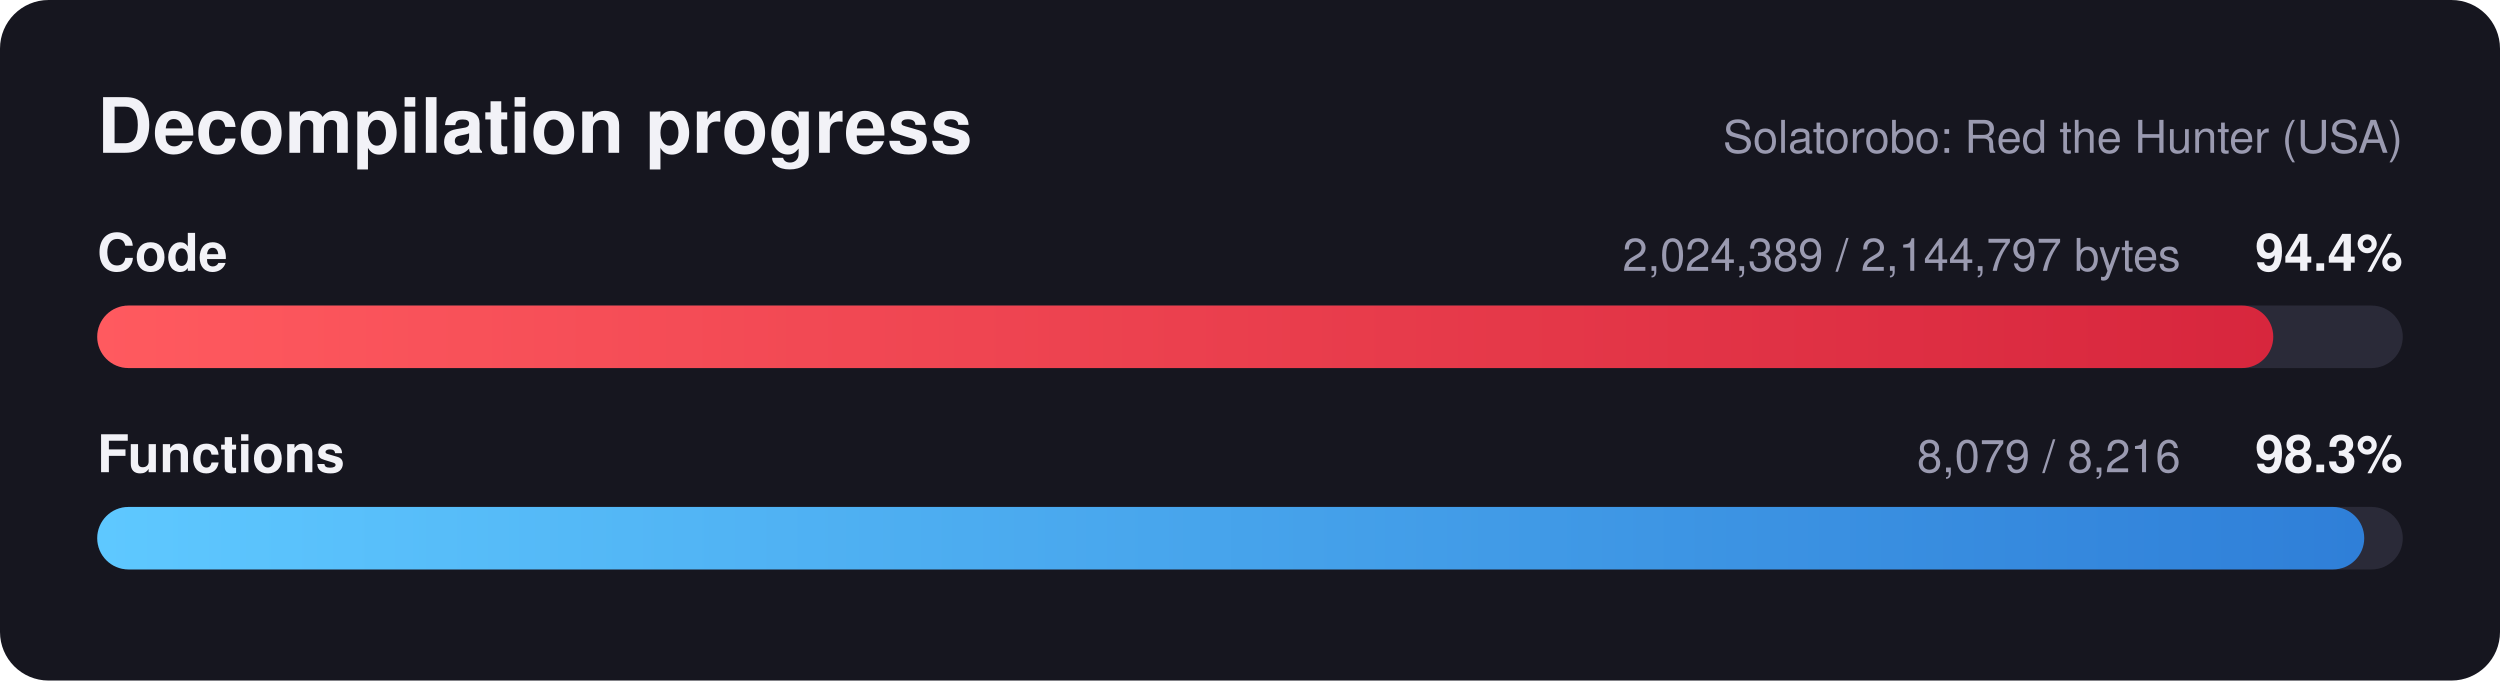
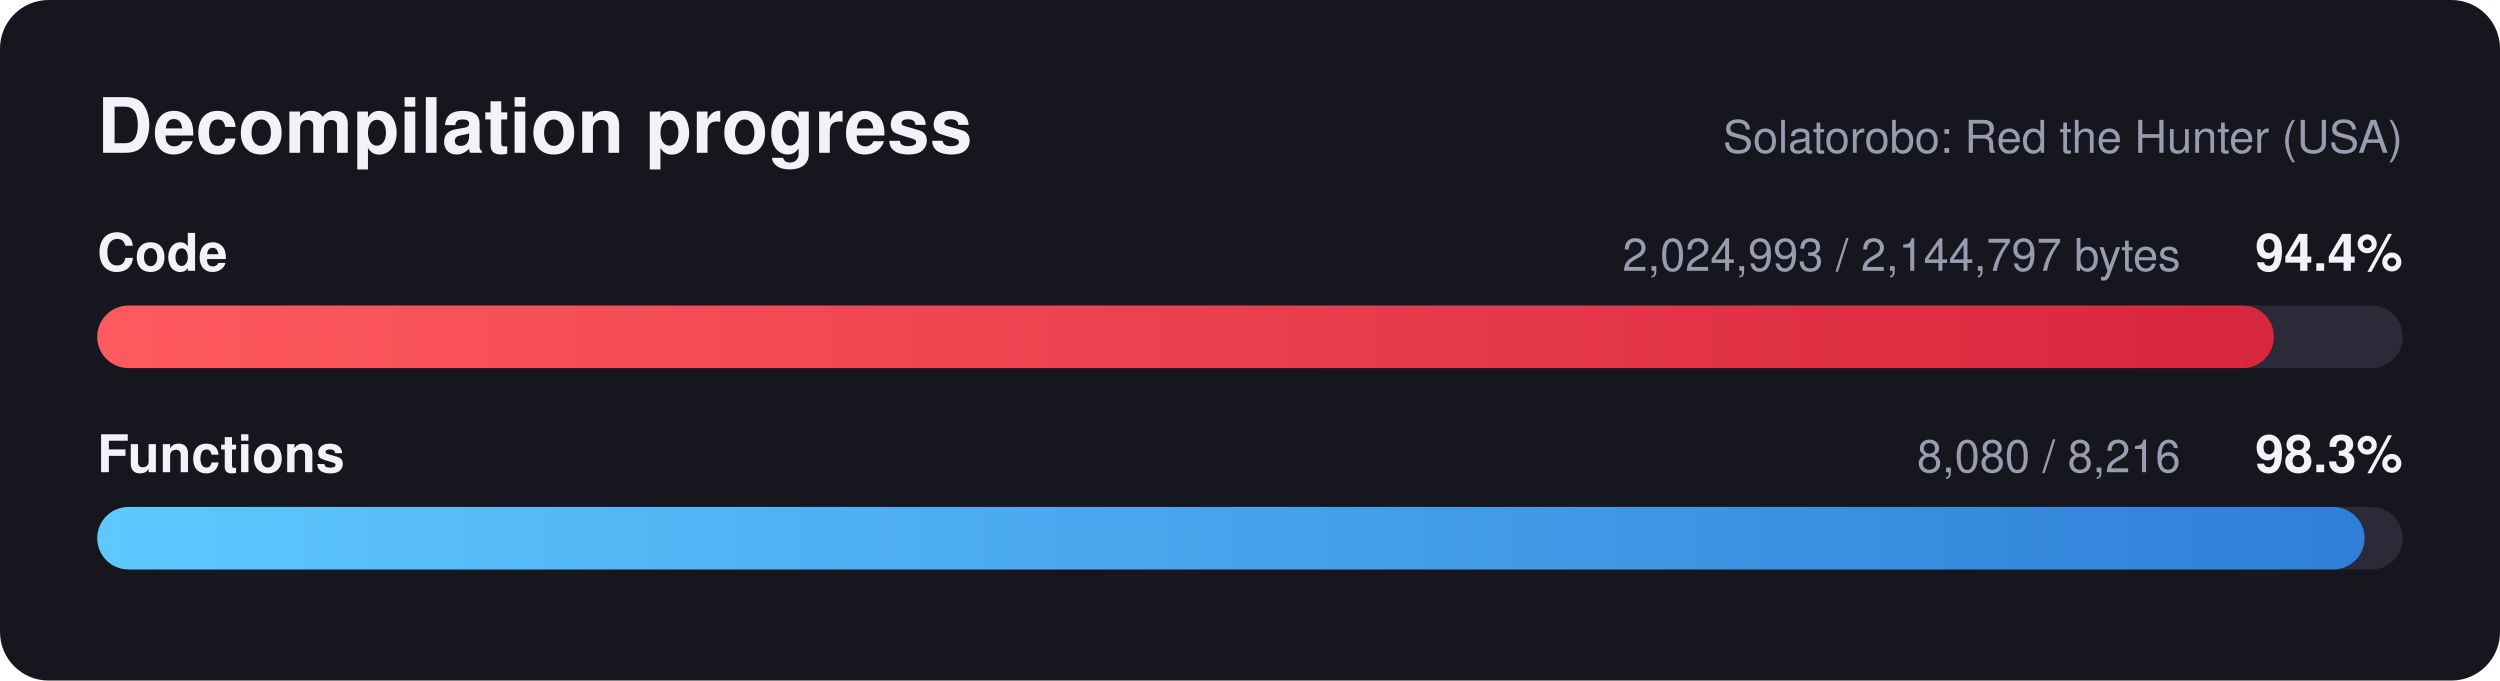
<svg xmlns="http://www.w3.org/2000/svg" width="720" height="196" viewBox="0 0 720 196" font-family="Segoe UI, Helvetica, Arial, sans-serif">
  <defs>
    <linearGradient id="red" x1="0" x2="1" y1="0" y2="0">
      <stop offset="0" stop-color="#ff5a5f" />
      <stop offset="1" stop-color="#d7263d" />
    </linearGradient>
    <linearGradient id="blue" x1="0" x2="1" y1="0" y2="0">
      <stop offset="0" stop-color="#5ec8ff" />
      <stop offset="1" stop-color="#2f7fd8" />
    </linearGradient>
  </defs>
  <rect width="720" height="196" rx="14" fill="#16161f" />
  <text x="28" y="44" fill="#f2f2f7" font-size="22" font-weight="700">Decompilation progress</text>
  <text x="692" y="44" fill="#9a9ab0" font-size="13" text-anchor="end">Solatorobo: Red the Hunter (USA)</text>
  <text x="28" y="78" fill="#f2f2f7" font-size="15" font-weight="600">Code</text>
  <text x="692" y="78" fill="#f2f2f7" font-size="15" font-weight="700" text-anchor="end">94.4%</text>
-   <text x="628" y="78" fill="#9a9ab0" font-size="13" text-anchor="end">2,024,389 / 2,144,797 bytes</text>
+   <text x="628" y="78" fill="#9a9ab0" font-size="13" text-anchor="end">2,024,993 / 2,144,797 bytes</text>
  <rect x="28" y="88" width="664" height="18" rx="9.0" fill="#2a2a38" />
-   <rect x="28" y="88" width="626.7" height="18" rx="9.0" fill="url(#red)" />
+   <rect x="28" y="88" width="626.9" height="18" rx="9.0" fill="url(#red)" />
  <text x="28" y="136" fill="#f2f2f7" font-size="15" font-weight="600">Functions</text>
  <text x="692" y="136" fill="#f2f2f7" font-size="15" font-weight="700" text-anchor="end">98.3%</text>
-   <text x="628" y="136" fill="#9a9ab0" font-size="13" text-anchor="end">8,079 / 8,216</text>
+   <text x="628" y="136" fill="#9a9ab0" font-size="13" text-anchor="end">8,080 / 8,216</text>
  <rect x="28" y="146" width="664" height="18" rx="9.0" fill="#2a2a38" />
-   <rect x="28" y="146" width="652.9" height="18" rx="9.0" fill="url(#blue)" />
+   <rect x="28" y="146" width="653.0" height="18" rx="9.0" fill="url(#blue)" />
</svg>
